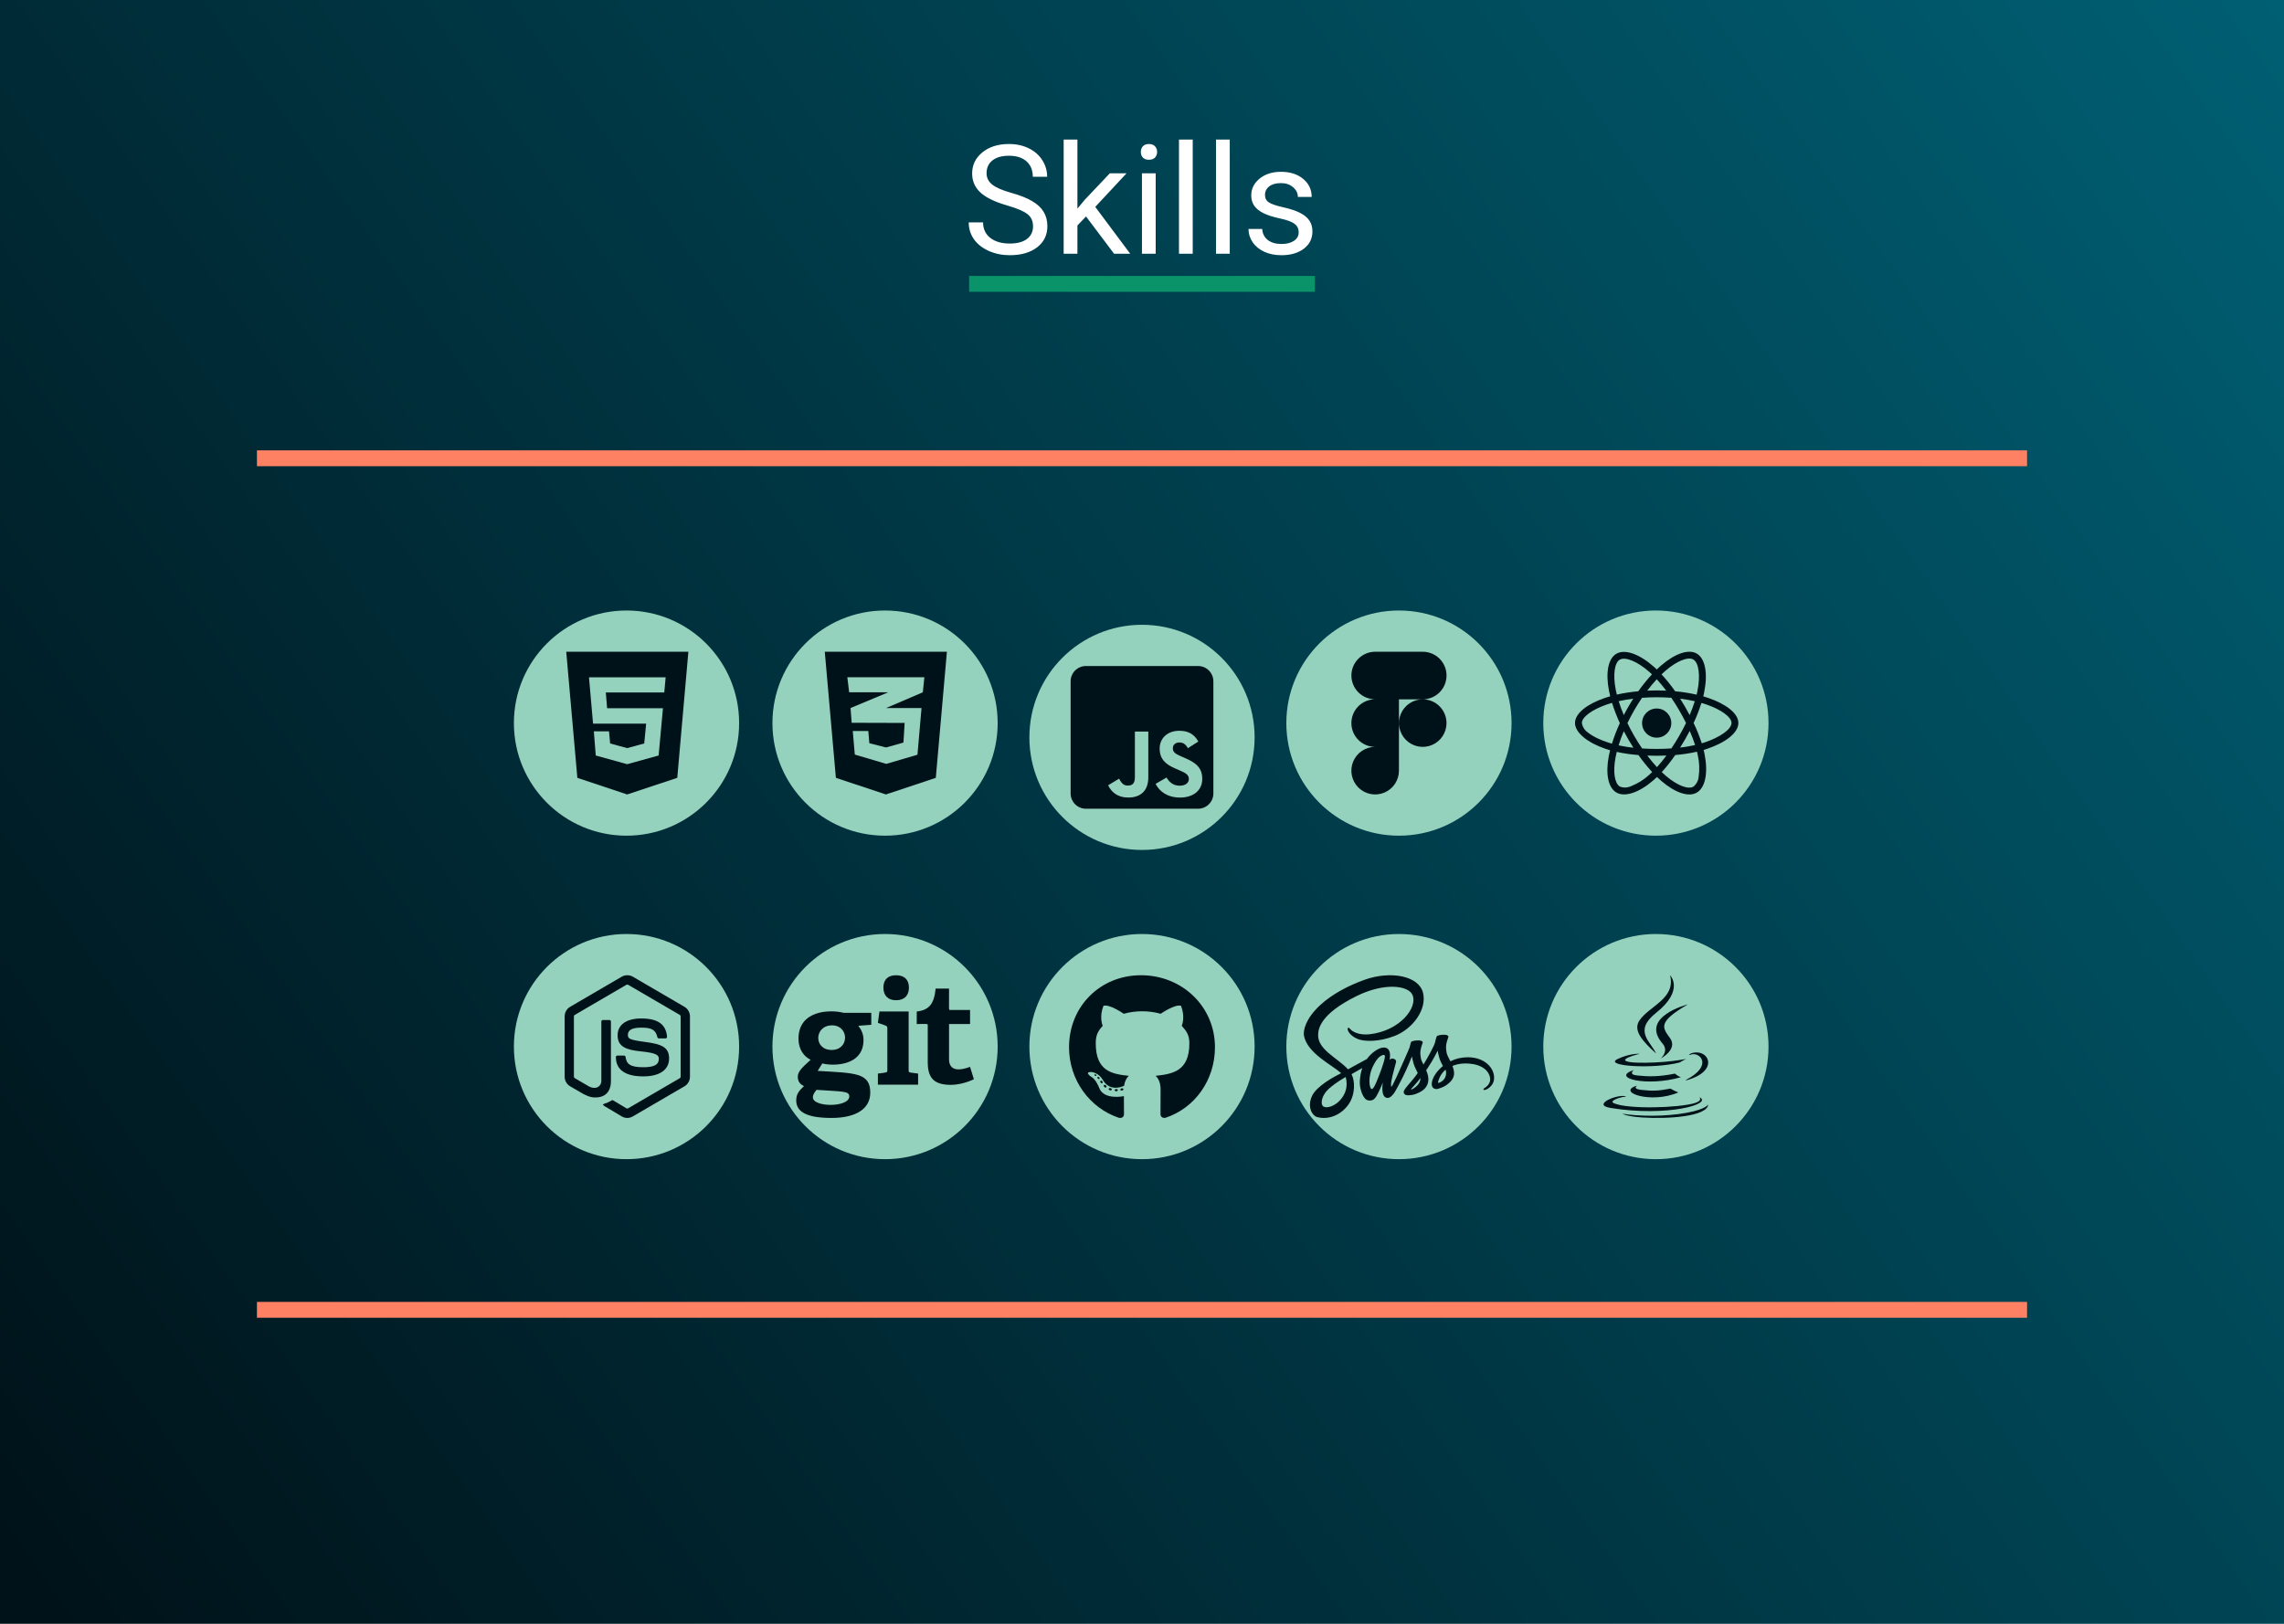
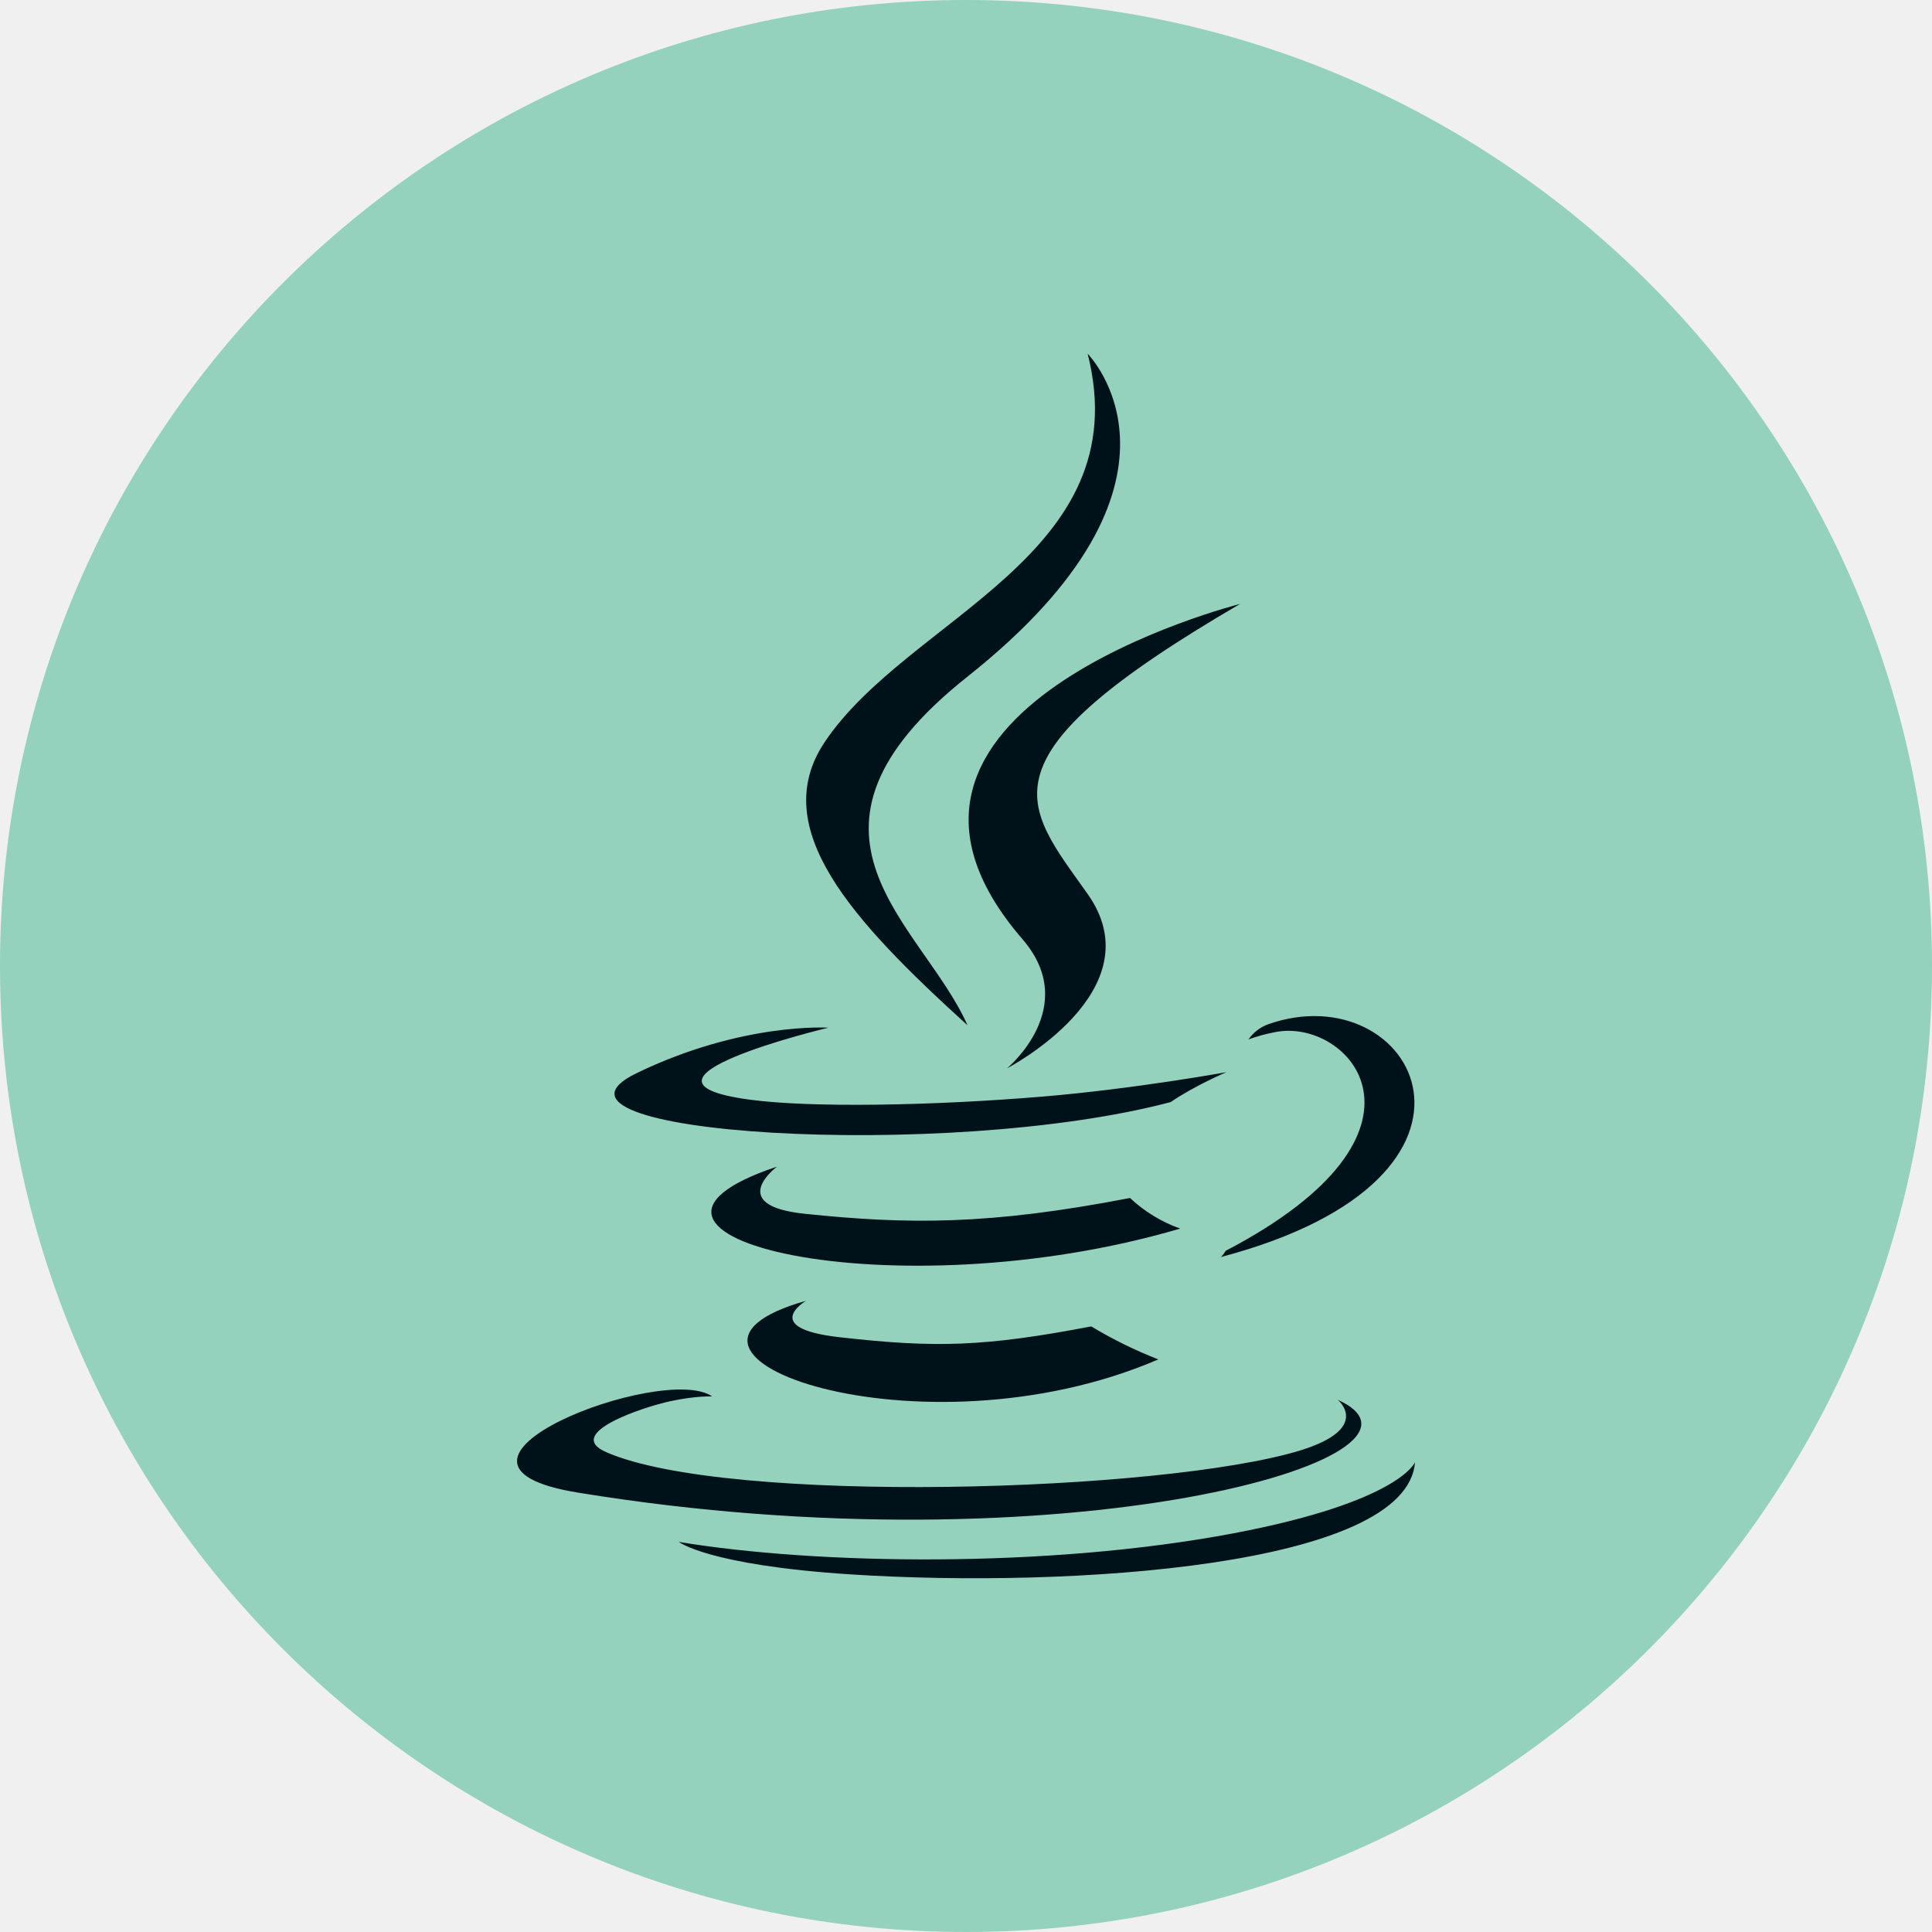
- <svg xmlns="http://www.w3.org/2000/svg" width="1440" height="1024" viewBox="0 0 1440 1024" fill="none">
-   <rect width="1440" height="1024" fill="white" />
-   <rect width="1440" height="1024" fill="url(#paint0_linear)" />
-   <line x1="162" y1="826" x2="1278" y2="826" stroke="#FE8163" stroke-width="10" />
-   <circle cx="1044" cy="660" r="71" fill="#94D2BD" />
-   <path d="M1059.04 670.001C1060.76 668.824 1063.14 667.804 1063.14 667.804C1063.14 667.804 1056.37 669.034 1049.64 669.597C1041.4 670.282 1032.56 670.423 1028.11 669.825C1017.61 668.419 1033.88 664.535 1033.88 664.535C1033.88 664.535 1027.57 664.113 1019.79 667.874C1010.61 672.339 1042.52 674.378 1059.04 670.001ZM1044.11 664.359C1040.79 656.853 1029.58 650.261 1044.11 638.73C1062.24 624.351 1052.94 615 1052.94 615C1056.7 629.853 1039.72 634.353 1033.59 643.582C1029.41 649.892 1035.63 656.66 1044.11 664.359ZM1064.15 633.386C1064.17 633.386 1033.52 641.086 1048.15 658.031C1052.47 663.023 1047.01 667.523 1047.01 667.523C1047.01 667.523 1057.98 661.828 1052.94 654.708C1048.24 648.064 1044.64 644.759 1064.15 633.386ZM1063.08 680.935C1062.99 681.102 1062.87 681.256 1062.73 681.392C1085.17 675.468 1076.91 660.492 1066.19 664.288C1065.62 664.502 1065.12 664.889 1064.76 665.396C1065.39 665.168 1066.03 664.992 1066.68 664.868C1072.1 663.726 1079.88 672.163 1063.08 680.935ZM1071.33 691.886C1071.33 691.886 1073.86 693.977 1068.55 695.612C1058.42 698.688 1026.45 699.62 1017.56 695.735C1014.36 694.347 1020.36 692.395 1022.25 691.991C1024.21 691.569 1025.34 691.64 1025.34 691.64C1021.8 689.126 1002.39 696.579 1015.48 698.706C1051.19 704.542 1080.59 696.087 1071.33 691.886ZM1032.24 684.608C1018.48 688.476 1040.62 696.456 1058.13 688.915C1056.43 688.248 1054.78 687.436 1053.2 686.489C1045.39 687.983 1041.77 688.089 1034.67 687.28C1028.81 686.612 1032.24 684.608 1032.24 684.608ZM1063.68 701.694C1049.92 704.296 1032.94 703.997 1022.89 702.327C1022.89 702.309 1024.95 704.032 1035.55 704.718C1051.67 705.755 1076.42 704.137 1077 696.474C1077 696.474 1075.88 699.374 1063.68 701.694ZM1056.05 677.05C1045.7 679.054 1039.71 679.001 1032.14 678.21C1026.28 677.595 1030.11 674.747 1030.11 674.747C1014.93 679.81 1038.53 685.54 1059.74 679.3C1058.37 678.813 1057.12 678.047 1056.05 677.05Z" fill="#001219" />
-   <circle cx="720" cy="660" r="71" fill="#94D2BD" />
-   <path d="M704.772 687.468C704.772 687.84 704.345 688.138 703.807 688.138C703.195 688.194 702.769 687.896 702.769 687.468C702.769 687.096 703.195 686.798 703.733 686.798C704.29 686.742 704.772 687.04 704.772 687.468ZM699.003 686.63C698.873 687.003 699.244 687.431 699.801 687.542C700.283 687.728 700.84 687.542 700.951 687.17C701.062 686.798 700.71 686.37 700.153 686.202C699.671 686.072 699.133 686.258 699.003 686.63ZM707.202 686.314C706.664 686.444 706.293 686.798 706.348 687.226C706.404 687.598 706.886 687.84 707.443 687.71C707.981 687.58 708.352 687.226 708.296 686.854C708.24 686.5 707.74 686.258 707.202 686.314ZM719.406 615C693.68 615 674 634.596 674 660.409C674 681.047 686.947 698.708 705.44 704.924C707.814 705.352 708.648 703.882 708.648 702.672C708.648 701.519 708.593 695.154 708.593 691.246C708.593 691.246 695.609 694.037 692.882 685.7C692.882 685.7 690.768 680.284 687.726 678.889C687.726 678.889 683.478 675.967 688.023 676.023C688.023 676.023 692.641 676.395 695.182 680.824C699.244 688.008 706.052 685.942 708.704 684.714C709.131 681.736 710.336 679.67 711.672 678.442C701.303 677.288 690.842 675.781 690.842 657.878C690.842 652.76 692.252 650.192 695.219 646.916C694.737 645.707 693.16 640.719 695.702 634.28C699.578 633.07 708.5 639.305 708.5 639.305C712.21 638.263 716.198 637.723 720.148 637.723C724.099 637.723 728.087 638.263 731.797 639.305C731.797 639.305 740.719 633.052 744.595 634.28C747.136 640.738 745.56 645.707 745.077 646.916C748.045 650.21 749.863 652.779 749.863 657.878C749.863 675.837 738.938 677.27 728.569 678.442C730.276 679.912 731.723 682.704 731.723 687.077C731.723 693.349 731.667 701.109 731.667 702.635C731.667 703.845 732.52 705.315 734.876 704.887C753.424 698.708 766 681.047 766 660.409C766 634.596 745.133 615 719.406 615ZM692.029 679.186C691.788 679.372 691.844 679.8 692.159 680.154C692.456 680.452 692.882 680.582 693.123 680.34C693.365 680.154 693.309 679.726 692.994 679.372C692.697 679.075 692.27 678.944 692.029 679.186ZM690.026 677.679C689.896 677.921 690.081 678.219 690.452 678.405C690.749 678.591 691.12 678.535 691.25 678.274C691.38 678.033 691.194 677.735 690.823 677.549C690.452 677.437 690.156 677.493 690.026 677.679ZM696.035 684.304C695.739 684.546 695.85 685.104 696.277 685.458C696.703 685.886 697.241 685.942 697.482 685.644C697.723 685.402 697.612 684.844 697.241 684.49C696.833 684.062 696.277 684.006 696.035 684.304ZM693.921 681.568C693.624 681.755 693.624 682.238 693.921 682.666C694.218 683.094 694.719 683.281 694.96 683.094C695.256 682.853 695.256 682.369 694.96 681.941C694.7 681.513 694.218 681.327 693.921 681.568Z" fill="#001219" />
-   <circle cx="882" cy="660" r="71" fill="#94D2BD" />
-   <path d="M878.595 683.041C878.539 683.154 878.482 683.244 878.595 683.041V683.041ZM925.307 666.73C921.536 666.729 917.815 667.595 914.432 669.261C913.326 667.03 912.182 665.08 911.995 663.618C911.77 661.912 911.526 660.899 911.788 658.874C912.051 656.85 913.232 653.981 913.214 653.775C913.195 653.569 912.951 652.537 910.532 652.519C908.113 652.5 906.032 652.987 905.79 653.625C905.363 654.79 905.031 655.987 904.797 657.206C904.365 659.399 899.961 667.236 897.467 671.323C896.642 669.73 895.948 668.324 895.798 667.199C895.573 665.493 895.33 664.48 895.592 662.455C895.855 660.431 897.036 657.562 897.017 657.356C896.998 657.15 896.755 656.118 894.338 656.1C891.921 656.081 889.838 656.568 889.594 657.206C889.35 657.843 889.088 659.343 888.6 660.787C888.113 662.23 882.246 675.279 880.71 678.673C879.923 680.398 879.247 681.785 878.76 682.722C878.685 682.872 878.629 682.966 878.591 683.041C878.647 682.947 878.685 682.854 878.685 682.891C878.272 683.697 878.029 684.147 878.029 684.147V684.166C877.71 684.766 877.354 685.31 877.185 685.31C877.072 685.31 876.829 683.735 877.241 681.579C878.122 677.042 880.204 669.992 880.185 669.748C880.166 669.617 880.579 668.399 878.816 667.742C877.11 667.124 876.491 668.155 876.341 668.155C876.191 668.155 876.079 668.53 876.079 668.53C876.079 668.53 877.972 660.58 872.443 660.58C868.993 660.58 864.193 664.368 861.834 667.799C860.353 668.605 857.147 670.348 853.772 672.205C852.478 672.917 851.147 673.648 849.89 674.342C849.797 674.248 849.722 674.154 849.628 674.061C842.917 666.899 830.527 661.837 831.052 652.219C831.239 648.713 832.458 639.507 854.878 628.333C873.253 619.184 887.944 621.696 890.473 627.283C894.111 635.251 882.619 650.081 863.537 652.219C856.263 653.025 852.44 650.213 851.484 649.163C850.49 648.057 850.34 648 849.965 648.206C849.347 648.544 849.74 649.519 849.965 650.1C850.528 651.581 852.872 654.206 856.863 655.518C860.37 656.662 868.897 657.3 879.208 653.306C890.792 648.844 899.809 636.414 897.165 626.008C894.473 615.434 876.937 611.966 860.357 617.853C850.477 621.359 839.793 626.871 832.108 634.051C822.978 642.601 821.517 650.044 822.117 653.156C824.253 664.199 839.475 671.398 845.566 676.723C845.266 676.892 844.985 677.042 844.723 677.192C841.668 678.71 830.064 684.785 827.159 691.197C823.878 698.471 827.703 703.683 830.214 704.396C838.05 706.57 846.073 702.652 850.383 696.221C854.694 689.791 854.171 681.391 852.183 677.567C852.165 677.51 852.127 677.473 852.108 677.417C852.896 676.948 853.702 676.479 854.508 676.01C856.063 675.092 857.582 674.248 858.913 673.517C858.163 675.542 857.619 677.979 857.338 681.504C857 685.628 858.707 690.972 860.919 693.072C861.894 693.99 863.074 694.009 863.805 694.009C866.392 694.009 867.555 691.872 868.847 689.322C870.441 686.21 871.847 682.591 871.847 682.591C871.847 682.591 870.084 692.378 874.903 692.378C876.664 692.378 878.426 690.109 879.216 688.947V688.966C879.216 688.966 879.253 688.891 879.347 688.741C879.534 688.459 879.628 688.291 879.628 688.291V688.234C880.341 687.016 881.897 684.222 884.239 679.61C887.276 673.648 890.181 666.205 890.181 666.205C890.461 667.841 890.85 669.457 891.343 671.042C891.868 672.823 892.975 674.773 893.856 676.667C893.143 677.642 892.712 678.204 892.712 678.204C892.713 678.218 892.72 678.232 892.731 678.242C892.168 678.991 891.531 679.798 890.875 680.585C888.476 683.435 885.624 686.697 885.249 687.635C884.799 688.741 884.912 689.566 885.774 690.203C886.412 690.691 887.537 690.766 888.716 690.672C890.873 690.522 892.391 689.997 893.123 689.659C894.471 689.176 895.745 688.507 896.908 687.672C899.252 685.947 900.677 683.472 900.546 680.21C900.471 678.41 899.89 676.61 899.177 674.923C899.383 674.623 899.608 674.304 899.815 673.986C903.525 668.567 906.394 662.62 906.394 662.62C906.675 664.257 907.063 665.872 907.557 667.457C908.007 668.976 908.886 670.645 909.692 672.276C906.207 675.107 904.05 678.388 903.3 680.544C901.913 684.537 903 686.337 905.044 686.75C905.963 686.937 907.275 686.506 908.25 686.093C909.698 685.611 911.064 684.909 912.299 684.012C914.642 682.287 916.909 679.869 916.759 676.588C916.703 675.107 916.29 673.626 915.747 672.201C918.69 670.963 922.514 670.288 927.389 670.851C937.829 672.07 939.873 678.594 939.479 681.313C939.085 684.031 936.891 685.55 936.16 686C935.429 686.45 935.204 686.618 935.26 686.956C935.354 687.443 935.691 687.425 936.31 687.312C937.173 687.162 941.783 685.1 941.989 680.056C942.289 673.682 936.16 666.67 925.302 666.726L925.307 666.73ZM844.835 693.859C841.387 697.627 836.55 699.052 834.47 697.852C832.239 696.555 833.12 691.009 837.375 686.993C839.962 684.556 843.298 682.306 845.51 680.919C846.016 680.619 846.748 680.169 847.648 679.625C847.798 679.531 847.873 679.494 847.873 679.494C848.042 679.381 848.229 679.288 848.417 679.175C849.971 684.875 848.473 689.899 844.835 693.855V693.859ZM870.028 676.723C868.828 679.666 866.299 687.166 864.761 686.772C863.449 686.435 862.642 680.716 864.499 675.092C865.436 672.261 867.424 668.886 868.605 667.574C870.497 665.455 872.578 664.78 873.066 665.624C873.722 666.73 870.778 674.886 870.028 676.723ZM890.841 686.66C890.334 686.922 889.866 687.091 889.641 686.96C889.472 686.866 889.847 686.51 889.847 686.51C889.847 686.51 892.453 683.716 893.485 682.441C894.085 681.691 894.778 680.81 895.526 679.835C895.526 679.929 895.545 680.023 895.545 680.135C895.521 683.491 892.298 685.76 890.835 686.66H890.841ZM906.887 683.004C906.512 682.741 906.568 681.86 907.825 679.123C908.312 678.054 909.435 676.254 911.387 674.529C911.608 675.182 911.728 675.865 911.743 676.554C911.725 680.773 908.706 682.347 906.889 683.004H906.887Z" fill="#001219" />
-   <circle cx="558" cy="660" r="71" fill="#94D2BD" />
-   <path d="M549.313 638.726H531.969C523.219 636.44 503.424 637.035 503.424 655.026C503.424 661.584 506.705 666.192 511.08 668.321C505.59 673.334 502.987 675.699 502.987 679.047C502.987 681.444 503.964 683.654 506.9 684.89C503.778 687.813 502 689.935 502 693.924C502 700.922 508.136 705 524.232 705C539.708 705 548.686 699.242 548.686 689.05C548.686 676.266 538.807 676.736 515.517 675.32L518.454 670.623C524.42 672.275 544.42 672.802 544.42 655.826C544.42 651.751 542.729 648.915 541.139 646.875L549.322 646.256L549.313 638.726ZM535.44 691.448C535.44 698.435 512.496 698.444 512.496 691.978C512.496 690.203 513.648 688.708 514.808 687.283C531.807 688.438 535.44 688.017 535.44 691.448ZM524.326 662.116C512.776 662.116 513.288 646.607 524.588 646.607C535.425 646.607 535.705 662.116 524.326 662.116ZM553.485 684.022V677.026C559.337 676.229 559.444 676.59 559.444 674.629V648.582C559.444 646.729 558.995 646.973 553.485 645.038L554.463 637.863H572.875V674.633C572.875 676.052 572.963 676.229 574.299 676.407L578.834 677.026V684.022H553.485ZM564.958 630.775C559.89 630.775 556.954 627.848 556.954 622.796C556.954 617.744 559.89 615 564.958 615C570.117 615 573.052 617.751 573.052 622.796C573.052 627.842 570.117 630.775 564.958 630.775ZM614 680.587C610.174 682.447 604.572 684.131 599.501 684.131C588.918 684.131 584.917 679.881 584.917 669.864V646.651C584.917 645.469 585.147 645.766 577.981 645.766V637.878C585.807 636.991 588.918 633.083 589.896 623.435H598.346C598.346 637.782 598.053 636.906 599.059 636.906H611.594V645.766H598.346V666.94C598.346 668.448 597.27 678.144 611.596 672.789L614 680.587Z" fill="#001219" />
-   <circle cx="395" cy="660" r="71" fill="#94D2BD" />
-   <path d="M395.482 705C394.298 705 393.095 704.679 392.052 704.071L381.143 697.553C379.516 696.624 380.312 696.303 380.842 696.124C383.017 695.356 383.459 695.195 385.775 693.856C386.023 693.713 386.341 693.767 386.589 693.927L394.97 698.946C395.27 699.124 395.694 699.124 395.977 698.946L428.635 679.908C428.935 679.73 429.13 679.372 429.13 679.015V640.94C429.13 640.565 428.935 640.226 428.617 640.029L395.977 621.01C395.677 620.831 395.27 620.831 394.97 621.01L362.348 640.047C362.029 640.226 361.835 640.583 361.835 640.958V679.015C361.835 679.372 362.029 679.73 362.348 679.89L371.294 685.105C376.157 687.552 379.127 684.677 379.127 681.766V644.19C379.127 643.655 379.551 643.244 380.082 643.244H384.219C384.732 643.244 385.174 643.655 385.174 644.19V681.783C385.174 688.32 381.638 692.07 375.502 692.07C373.611 692.07 372.125 692.07 367.988 689.999L359.43 685.016C357.308 683.784 356 681.48 356 678.997V640.94C356 638.476 357.308 636.154 359.43 634.922L392.052 615.884C394.121 614.705 396.861 614.705 398.912 615.884L431.57 634.939C433.692 636.172 435 638.476 435 640.958V679.015C435 681.48 433.692 683.784 431.57 685.034L398.912 704.071C397.869 704.679 396.685 705 395.482 705ZM421.845 667.478C421.845 660.353 417.071 658.46 407.046 657.12C396.897 655.763 395.871 655.066 395.871 652.673C395.871 650.691 396.738 648.048 404.252 648.048C410.953 648.048 413.429 649.512 414.454 654.084C414.543 654.513 414.932 654.834 415.374 654.834H419.617C419.882 654.834 420.13 654.727 420.307 654.531C420.484 654.334 420.572 654.066 420.554 653.798C419.9 645.923 414.72 642.262 404.252 642.262C394.934 642.262 389.382 646.226 389.382 652.888C389.382 660.103 394.917 662.103 403.846 662.996C414.543 664.05 415.374 665.639 415.374 667.764C415.374 671.443 412.439 673.015 405.561 673.015C396.915 673.015 395.023 670.818 394.386 666.478C394.315 666.014 393.926 665.675 393.449 665.675H389.223C388.693 665.675 388.286 666.103 388.286 666.621C388.286 672.175 391.274 678.801 405.578 678.801C415.904 678.783 421.845 674.658 421.845 667.478Z" fill="#001219" />
-   <circle cx="1044" cy="456" r="71" fill="#94D2BD" />
-   <path d="M1077.13 440.166C1076.04 439.804 1074.96 439.462 1073.87 439.141C1074.05 438.398 1074.21 437.655 1074.37 436.911C1076.85 424.939 1075.22 415.316 1069.73 412.143C1064.44 409.109 1055.81 412.263 1047.07 419.856C1046.21 420.6 1045.37 421.383 1044.56 422.167C1044.02 421.644 1043.45 421.122 1042.89 420.62C1033.74 412.504 1024.56 409.089 1019.07 412.283C1013.8 415.337 1012.23 424.396 1014.44 435.726C1014.67 436.851 1014.91 437.956 1015.19 439.081C1013.9 439.442 1012.63 439.844 1011.45 440.266C1000.7 443.982 993 449.848 993 455.915C993 462.182 1001.21 468.47 1012.37 472.287C1013.28 472.588 1014.18 472.889 1015.11 473.15C1014.81 474.356 1014.55 475.541 1014.3 476.766C1012.19 487.915 1013.84 496.754 1019.11 499.787C1024.54 502.921 1033.68 499.707 1042.57 491.933C1043.27 491.31 1043.98 490.667 1044.68 489.984C1045.57 490.848 1046.49 491.672 1047.42 492.475C1056.03 499.868 1064.54 502.861 1069.79 499.828C1075.22 496.694 1076.99 487.192 1074.7 475.621C1074.51 474.737 1074.31 473.833 1074.09 472.909C1074.74 472.729 1075.36 472.528 1075.98 472.327C1087.59 468.49 1096 462.283 1096 455.915C1096 449.828 1088.07 443.922 1077.13 440.166ZM1049.91 423.111C1057.4 416.602 1064.38 414.051 1067.55 415.879C1070.95 417.827 1072.26 425.702 1070.13 436.047C1069.99 436.73 1069.85 437.393 1069.67 438.056C1065.2 437.052 1060.67 436.329 1056.13 435.927C1053.51 432.191 1050.66 428.615 1047.56 425.26C1048.34 424.517 1049.11 423.814 1049.91 423.111ZM1026.64 466.341C1027.66 468.088 1028.71 469.836 1029.81 471.543C1026.68 471.202 1023.56 470.7 1020.48 470.037C1021.37 467.144 1022.47 464.151 1023.76 461.097C1024.68 462.865 1025.63 464.613 1026.64 466.341ZM1020.54 442.174C1023.44 441.532 1026.52 441.009 1029.71 440.608C1028.65 442.275 1027.6 443.982 1026.62 445.71C1025.63 447.417 1024.66 449.165 1023.76 450.933C1022.49 447.94 1021.43 445.007 1020.54 442.174ZM1026.05 456.015C1027.38 453.243 1028.83 450.531 1030.36 447.859C1031.89 445.188 1033.54 442.596 1035.27 440.045C1038.28 439.824 1041.36 439.704 1044.5 439.704C1047.64 439.704 1050.74 439.824 1053.73 440.045C1055.44 442.576 1057.07 445.168 1058.62 447.819C1060.17 450.471 1061.62 453.183 1062.99 455.935C1061.64 458.707 1060.19 461.439 1058.64 464.131C1057.11 466.803 1055.48 469.394 1053.77 471.965C1050.78 472.186 1047.66 472.287 1044.5 472.287C1041.34 472.287 1038.28 472.186 1035.33 472.005C1033.58 469.454 1031.93 466.843 1030.38 464.171C1028.83 461.499 1027.4 458.787 1026.05 456.015ZM1062.38 466.3C1063.41 464.533 1064.38 462.745 1065.32 460.937C1066.61 463.85 1067.74 466.803 1068.72 469.836C1065.6 470.539 1062.44 471.081 1059.27 471.443C1060.35 469.756 1061.38 468.028 1062.38 466.3ZM1065.28 450.933C1064.34 449.165 1063.37 447.397 1062.36 445.67C1061.38 443.962 1060.35 442.275 1059.29 440.608C1062.53 441.009 1065.62 441.552 1068.52 442.215C1067.59 445.188 1066.51 448.08 1065.28 450.933ZM1044.54 428.334C1046.65 430.624 1048.64 433.034 1050.49 435.525C1046.51 435.344 1042.51 435.344 1038.53 435.525C1040.5 432.934 1042.53 430.523 1044.54 428.334ZM1021.2 416.02C1024.58 414.051 1032.09 416.863 1039.99 423.854C1040.5 424.296 1041 424.778 1041.52 425.26C1038.4 428.615 1035.53 432.191 1032.89 435.927C1028.35 436.329 1023.84 437.032 1019.37 438.016C1019.11 436.992 1018.89 435.947 1018.67 434.902C1016.78 425.18 1018.03 417.848 1021.2 416.02ZM1016.28 468.972C1015.43 468.731 1014.61 468.47 1013.78 468.189C1009.5 466.843 1004.63 464.713 1001.11 461.921C999.075 460.515 997.707 458.345 997.325 455.915C997.325 452.239 1003.68 447.538 1012.86 444.344C1014 443.942 1015.17 443.581 1016.34 443.239C1017.7 447.598 1019.35 451.877 1021.26 456.015C1019.33 460.214 1017.66 464.553 1016.28 468.972ZM1039.73 488.659C1036.41 491.692 1032.57 494.102 1028.39 495.75C1026.15 496.814 1023.58 496.915 1021.28 496.011C1018.09 494.163 1016.76 487.072 1018.57 477.53C1018.79 476.405 1019.03 475.28 1019.31 474.175C1023.82 475.139 1028.37 475.802 1032.97 476.144C1035.63 479.9 1038.55 483.496 1041.66 486.871C1041.02 487.493 1040.38 488.096 1039.73 488.659ZM1044.66 483.777C1042.61 481.567 1040.56 479.117 1038.57 476.485C1040.5 476.565 1042.49 476.606 1044.5 476.606C1046.57 476.606 1048.6 476.565 1050.62 476.465C1048.76 479.016 1046.77 481.447 1044.66 483.777ZM1070.95 489.804C1070.77 492.254 1069.57 494.544 1067.63 496.091C1064.44 497.939 1057.62 495.529 1050.25 489.221C1049.41 488.498 1048.56 487.714 1047.7 486.911C1050.78 483.516 1053.61 479.92 1056.19 476.144C1060.79 475.762 1065.38 475.059 1069.91 474.034C1070.11 474.858 1070.29 475.682 1070.45 476.485C1071.44 480.824 1071.6 485.344 1070.95 489.804ZM1074.62 468.209C1074.05 468.39 1073.49 468.57 1072.91 468.731C1071.5 464.352 1069.77 460.073 1067.78 455.915C1069.71 451.817 1071.34 447.598 1072.7 443.279C1073.75 443.581 1074.76 443.902 1075.72 444.223C1085.1 447.438 1091.67 452.218 1091.67 455.875C1091.67 459.812 1084.65 464.894 1074.62 468.209ZM1044.5 465.195C1049.59 465.195 1053.71 461.077 1053.71 455.995C1053.71 450.913 1049.59 446.795 1044.5 446.795C1039.41 446.795 1035.29 450.913 1035.29 455.995C1035.29 461.077 1039.41 465.195 1044.5 465.195Z" fill="#001219" />
-   <circle cx="882" cy="456" r="71" fill="#94D2BD" />
-   <path d="M897.002 441.006C900.98 441.006 904.795 439.425 907.607 436.612C910.42 433.798 912 429.982 912 426.003C912 422.024 910.42 418.208 907.607 415.394C904.795 412.581 900.98 411 897.002 411H867.007C863.031 411 859.219 412.58 856.408 415.392C853.597 418.204 852.018 422.017 852.018 425.994C852.018 429.971 853.597 433.785 856.408 436.597C859.219 439.409 863.031 440.988 867.007 440.988C863.029 440.988 859.214 442.569 856.402 445.383C853.589 448.196 852.009 452.012 852.009 455.991C852.009 459.97 853.589 463.786 856.402 466.6C859.214 469.413 863.029 470.994 867.007 470.994C864.04 470.992 861.14 471.871 858.673 473.518C856.205 475.165 854.282 477.507 853.145 480.248C852.008 482.988 851.709 486.005 852.286 488.915C852.863 491.826 854.29 494.5 856.387 496.6C858.483 498.699 861.154 500.129 864.063 500.71C866.972 501.291 869.988 500.995 872.729 499.861C875.47 498.727 877.814 496.806 879.463 494.34C881.113 491.873 881.994 488.973 881.996 486.006V441.006H897.002ZM897.002 441.006C894.038 441.006 891.14 441.885 888.675 443.533C886.21 445.18 884.289 447.522 883.154 450.262C882.02 453.002 881.723 456.017 882.301 458.925C882.88 461.834 884.307 464.505 886.403 466.602C888.5 468.699 891.17 470.127 894.078 470.706C896.986 471.285 899.999 470.988 902.738 469.853C905.477 468.718 907.818 466.796 909.465 464.33C911.112 461.865 911.991 458.966 911.991 456C911.991 452.023 910.411 448.21 907.601 445.398C904.79 442.586 900.977 441.006 897.002 441.006Z" fill="#001219" />
-   <circle cx="720" cy="465" r="71" fill="#94D2BD" />
-   <path d="M755.357 420H684.643C679.319 420 675 424.319 675 429.643V500.357C675 505.681 679.319 510 684.643 510H755.357C760.681 510 765 505.681 765 500.357V429.643C765 424.319 760.681 420 755.357 420ZM723.978 490.192C723.978 498.951 718.835 502.949 711.342 502.949C704.571 502.949 700.654 499.453 698.645 495.214L705.536 491.056C706.862 493.406 708.067 495.395 710.98 495.395C713.752 495.395 715.52 494.31 715.52 490.071V461.324H723.978V490.192ZM743.987 502.949C736.132 502.949 731.049 499.212 728.578 494.31L735.469 490.333C737.277 493.286 739.647 495.475 743.806 495.475C747.301 495.475 749.551 493.728 749.551 491.297C749.551 488.404 747.261 487.379 743.384 485.672L741.275 484.768C735.167 482.176 731.129 478.902 731.129 472.011C731.129 465.663 735.971 460.842 743.504 460.842C748.888 460.842 752.746 462.71 755.518 467.612L748.929 471.83C747.482 469.239 745.915 468.214 743.484 468.214C741.013 468.214 739.446 469.781 739.446 471.83C739.446 474.362 741.013 475.386 744.65 476.973L746.759 477.877C753.951 480.951 757.989 484.105 757.989 491.176C757.989 498.77 752.002 502.949 743.987 502.949Z" fill="#001219" />
-   <circle cx="558" cy="456" r="71" fill="#94D2BD" />
-   <path d="M520 411L526.998 490.513L558.5 501L590.002 490.513L597 411H520ZM582.783 427.071L581.821 436.574L558.701 446.478L558.64 446.498H580.998L578.432 475.949L558.741 481.714L538.929 475.848L537.646 461.002H547.451L548.093 468.696L558.64 471.368L569.609 468.275L570.351 455.9L537.004 455.799V455.779L536.964 455.799L536.242 446.498L558.721 437.116L560.024 436.574H535.38L534.217 427.071H582.783Z" fill="#001219" />
-   <circle cx="395" cy="456" r="71" fill="#94D2BD" />
-   <path d="M357 411L363.998 490.513L395.4 501L427.002 490.513L434 411H357ZM418.801 436.694H381.945L382.767 446.618H417.978L415.251 476.431L395.62 481.855V481.915H395.4L375.608 476.431L374.405 461.203H383.97L384.672 468.857L395.4 471.77L406.168 468.857L407.371 456.362H373.904L371.337 427.112H419.683L418.801 436.694Z" fill="#001219" />
-   <line x1="162" y1="289" x2="1278" y2="289" stroke="#FE8163" stroke-width="10" />
-   <line x1="611" y1="179" x2="829" y2="179" stroke="#0A9369" stroke-width="10" />
-   <path d="M635.031 129.578C627.312 127.359 621.688 124.641 618.156 121.422C614.656 118.172 612.906 114.172 612.906 109.422C612.906 104.047 615.047 99.609 619.328 96.109C623.641 92.578 629.234 90.812 636.109 90.812C640.797 90.812 644.969 91.719 648.625 93.531C652.312 95.344 655.156 97.844 657.156 101.031C659.188 104.219 660.203 107.703 660.203 111.484H651.156C651.156 107.359 649.844 104.125 647.219 101.781C644.594 99.406 640.891 98.219 636.109 98.219C631.672 98.219 628.203 99.203 625.703 101.172C623.234 103.109 622 105.812 622 109.281C622 112.062 623.172 114.422 625.516 116.359C627.891 118.266 631.906 120.016 637.562 121.609C643.25 123.203 647.688 124.969 650.875 126.906C654.094 128.812 656.469 131.047 658 133.609C659.562 136.172 660.344 139.188 660.344 142.656C660.344 148.188 658.188 152.625 653.875 155.969C649.562 159.281 643.797 160.938 636.578 160.938C631.891 160.938 627.516 160.047 623.453 158.266C619.391 156.453 616.25 153.984 614.031 150.859C611.844 147.734 610.75 144.188 610.75 140.219H619.797C619.797 144.344 621.312 147.609 624.344 150.016C627.406 152.391 631.484 153.578 636.578 153.578C641.328 153.578 644.969 152.609 647.5 150.672C650.031 148.734 651.297 146.094 651.297 142.75C651.297 139.406 650.125 136.828 647.781 135.016C645.438 133.172 641.188 131.359 635.031 129.578ZM684.719 136.516L679.281 142.188V160H670.609V88H679.281V131.547L683.922 125.969L699.719 109.281H710.266L690.531 130.469L712.562 160H702.391L684.719 136.516ZM728.641 160H719.969V109.281H728.641V160ZM719.266 95.828C719.266 94.422 719.688 93.234 720.531 92.266C721.406 91.297 722.688 90.812 724.375 90.812C726.062 90.812 727.344 91.297 728.219 92.266C729.094 93.234 729.531 94.422 729.531 95.828C729.531 97.234 729.094 98.406 728.219 99.344C727.344 100.281 726.062 100.75 724.375 100.75C722.688 100.75 721.406 100.281 720.531 99.344C719.688 98.406 719.266 97.234 719.266 95.828ZM751.984 160H743.312V88H751.984V160ZM775.328 160H766.656V88H775.328V160ZM818.781 146.547C818.781 144.203 817.891 142.391 816.109 141.109C814.359 139.797 811.281 138.672 806.875 137.734C802.5 136.797 799.016 135.672 796.422 134.359C793.859 133.047 791.953 131.484 790.703 129.672C789.484 127.859 788.875 125.703 788.875 123.203C788.875 119.047 790.625 115.531 794.125 112.656C797.656 109.781 802.156 108.344 807.625 108.344C813.375 108.344 818.031 109.828 821.594 112.797C825.188 115.766 826.984 119.562 826.984 124.188H818.266C818.266 121.812 817.25 119.766 815.219 118.047C813.219 116.328 810.688 115.469 807.625 115.469C804.469 115.469 802 116.156 800.219 117.531C798.438 118.906 797.547 120.703 797.547 122.922C797.547 125.016 798.375 126.594 800.031 127.656C801.688 128.719 804.672 129.734 808.984 130.703C813.328 131.672 816.844 132.828 819.531 134.172C822.219 135.516 824.203 137.141 825.484 139.047C826.797 140.922 827.453 143.219 827.453 145.938C827.453 150.469 825.641 154.109 822.016 156.859C818.391 159.578 813.688 160.938 807.906 160.938C803.844 160.938 800.25 160.219 797.125 158.781C794 157.344 791.547 155.344 789.766 152.781C788.016 150.188 787.141 147.391 787.141 144.391H795.812C795.969 147.297 797.125 149.609 799.281 151.328C801.469 153.016 804.344 153.859 807.906 153.859C811.188 153.859 813.812 153.203 815.781 151.891C817.781 150.547 818.781 148.766 818.781 146.547Z" fill="white" />
-   <defs>
-     <linearGradient id="paint0_linear" x1="-9" y1="1024" x2="1440" y2="0" gradientUnits="userSpaceOnUse">
-       <stop offset="0.021" stop-color="#001219" />
-       <stop offset="1" stop-color="#005F73" />
-     </linearGradient>
-   </defs>
+ <svg xmlns="http://www.w3.org/2000/svg" width="75" height="75" viewBox="0 0 142 142" fill="none">
+   <circle cx="71" cy="71" r="71" fill="#94D2BD" />
+   <path d="M86.044 81.001C87.757 79.823 90.135 78.804 90.135 78.804C90.135 78.804 83.369 80.034 76.637 80.597C68.402 81.282 59.555 81.423 55.114 80.825C44.606 79.419 60.884 75.534 60.884 75.534C60.884 75.534 54.572 75.113 46.792 78.874C37.613 83.339 69.521 85.378 86.044 81.001ZM71.112 75.359C67.79 67.853 56.583 61.261 71.112 49.73C89.236 35.351 79.942 26 79.942 26C83.701 40.853 66.724 45.353 60.587 54.582C56.408 60.892 62.633 67.66 71.112 75.359ZM91.149 44.386C91.167 44.386 60.517 52.086 75.151 69.031C79.47 74.023 74.015 78.523 74.015 78.523C74.015 78.523 84.977 72.828 79.942 65.709C75.239 59.064 71.637 55.759 91.149 44.386ZM90.083 91.935C89.987 92.102 89.869 92.256 89.733 92.392C112.165 86.468 103.913 71.492 93.195 75.288C92.616 75.502 92.116 75.889 91.761 76.396C92.387 76.168 93.03 75.992 93.684 75.868C99.104 74.726 106.885 83.163 90.083 91.935ZM98.328 102.886C98.328 102.886 100.863 104.977 95.548 106.612C85.425 109.688 53.446 110.62 44.564 106.735C41.365 105.347 47.362 103.395 49.25 102.991C51.208 102.569 52.345 102.64 52.345 102.64C48.795 100.126 29.388 107.579 42.484 109.706C78.193 115.542 107.595 107.087 98.328 102.886ZM59.24 95.609C45.48 99.476 67.615 107.456 85.135 99.915C83.426 99.248 81.777 98.436 80.204 97.489C72.389 98.983 68.769 99.089 61.671 98.28C55.814 97.612 59.24 95.609 59.24 95.609ZM90.677 112.694C76.917 115.296 59.94 114.997 49.886 113.327C49.886 113.309 51.95 115.032 62.545 115.718C78.665 116.755 103.423 115.137 104 107.474C104 107.474 102.881 110.374 90.677 112.694ZM83.054 88.05C72.703 90.054 66.706 90.001 59.136 89.21C53.278 88.595 57.108 85.747 57.108 85.747C41.931 90.81 65.535 96.54 86.743 90.3C85.372 89.813 84.117 89.047 83.054 88.05Z" fill="#001219" />
</svg>
